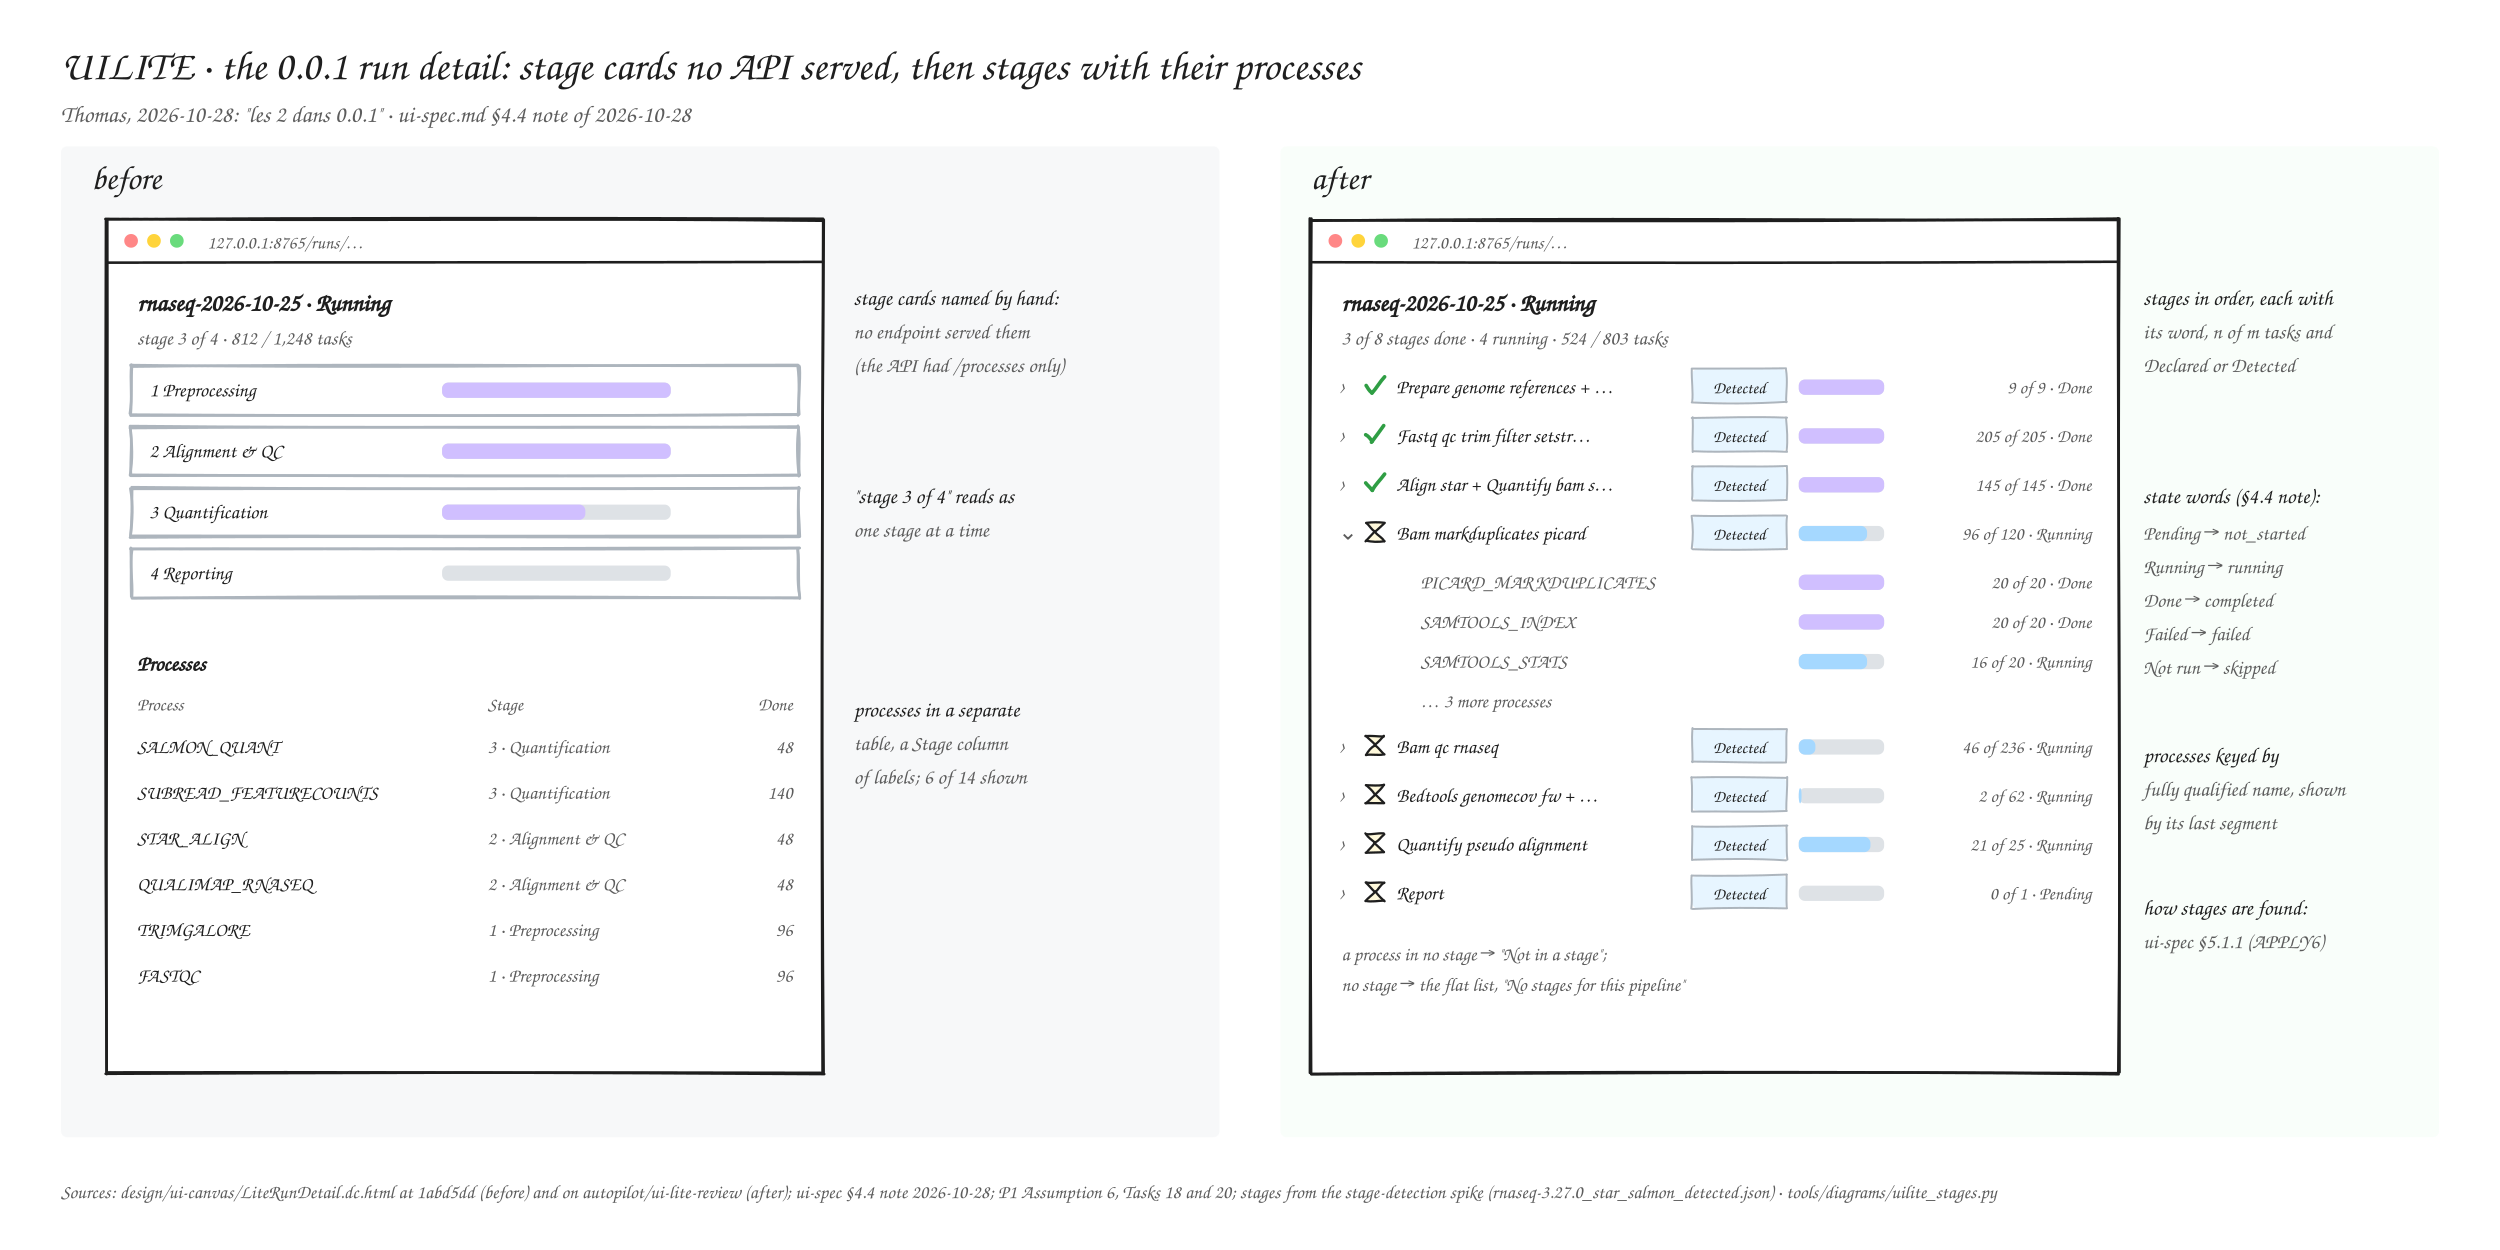
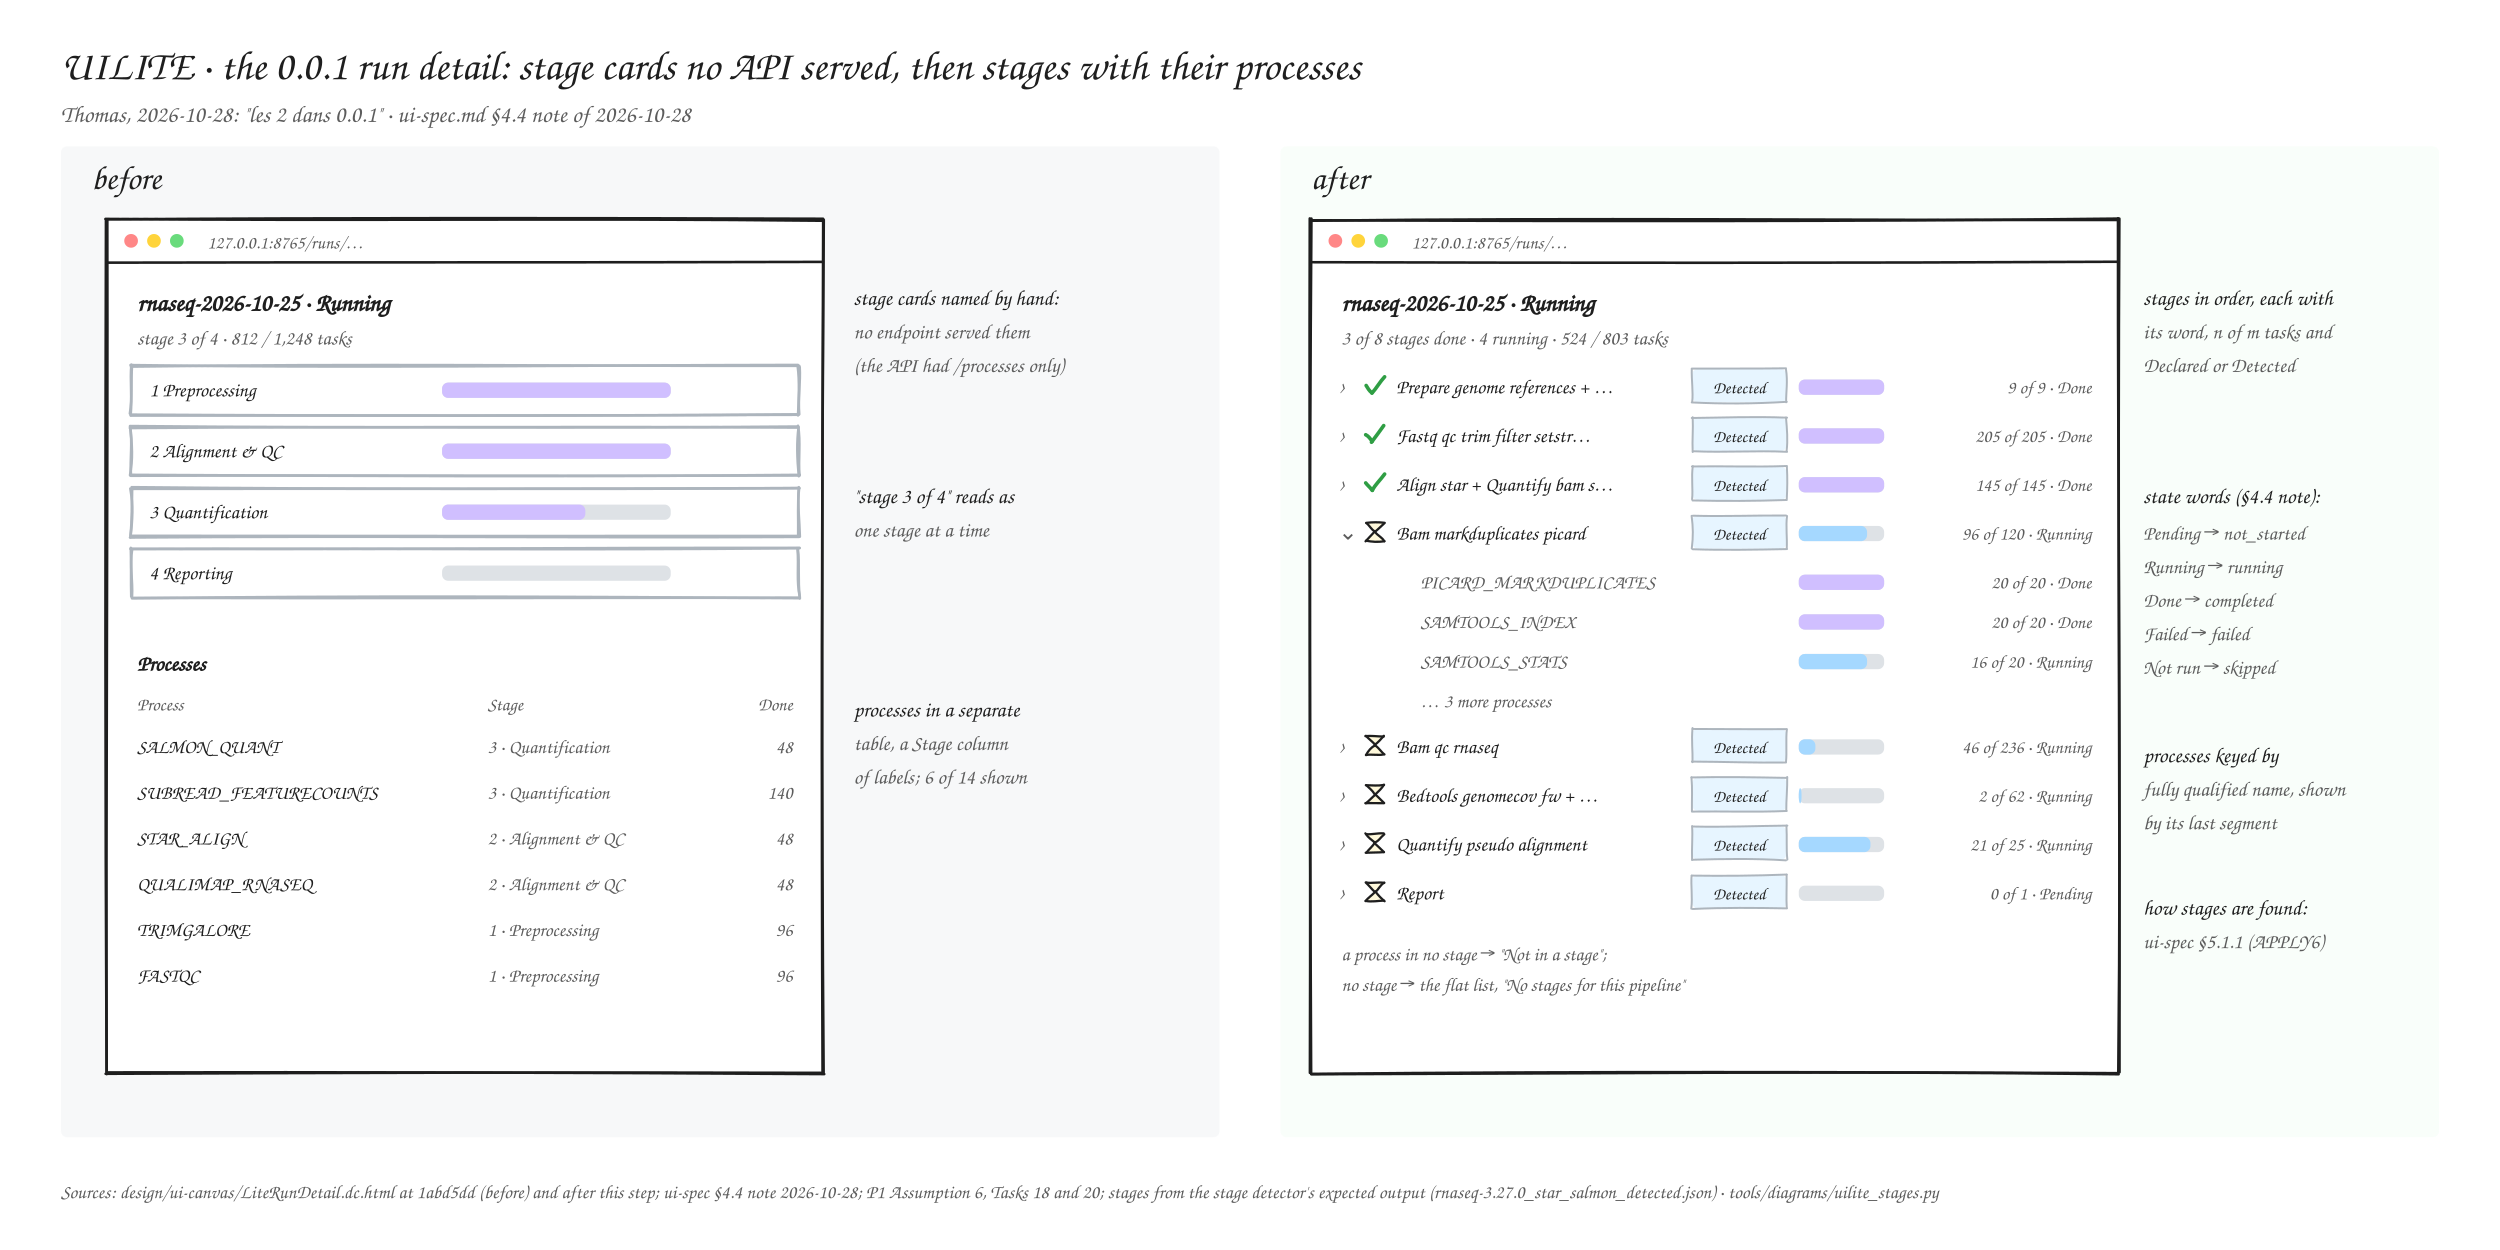
<svg xmlns="http://www.w3.org/2000/svg" width="1640" height="820" viewBox="0 0 1640 820">
  <rect width="1640" height="820" fill="#ffffff" />
  <text x="40.0" y="52.0" font-family="Virgil, Virgil GS, Excalifont, Comic Sans MS, Bradley Hand, cursive" font-size="27" fill="#1e1e1e" text-anchor="start" font-weight="normal">UILITE · the 0.0.1 run detail: stage cards no API served, then stages with their processes</text>
  <text x="40.0" y="80.0" font-family="Virgil, Virgil GS, Excalifont, Comic Sans MS, Bradley Hand, cursive" font-size="15.5" fill="#5c5c5c" text-anchor="start" font-weight="normal">Thomas, 2026-10-28: "les 2 dans 0.0.1" · ui-spec.md §4.4 note of 2026-10-28</text>
  <rect x="40.0" y="96.0" width="760.0" height="650.0" rx="4" fill="#f1f3f5" fill-opacity="0.5" />
  <text x="60.0" y="124.0" font-family="Virgil, Virgil GS, Excalifont, Comic Sans MS, Bradley Hand, cursive" font-size="22" fill="#1e1e1e" text-anchor="start" font-weight="normal">before</text>
  <rect x="840.0" y="96.0" width="760.0" height="650.0" rx="4" fill="#ebfbee" fill-opacity="0.3" />
  <text x="860.0" y="124.0" font-family="Virgil, Virgil GS, Excalifont, Comic Sans MS, Bradley Hand, cursive" font-size="22" fill="#1e1e1e" text-anchor="start" font-weight="normal">after</text>
  <rect x="70.0" y="144.0" width="470.0" height="560.0" rx="6" fill="#ffffff" />
  <path d="M69.4,143.9 C225.4,142.8 383.6,143.0 539.9,143.5" fill="none" stroke="#1e1e1e" stroke-width="1.7" stroke-linecap="round" />
  <path d="M69.2,143.6 C226.3,145.1 382.2,143.0 539.4,144.8" fill="none" stroke="#1e1e1e" stroke-width="1.7" stroke-linecap="round" />
  <path d="M540.0,144.3 C539.4,332.2 538.8,518.6 540.3,703.6" fill="none" stroke="#1e1e1e" stroke-width="1.7" stroke-linecap="round" />
  <path d="M540.4,144.2 C539.1,331.2 538.8,515.8 539.6,704.0" fill="none" stroke="#1e1e1e" stroke-width="1.7" stroke-linecap="round" />
  <path d="M539.5,703.8 C384.6,703.3 225.5,703.7 69.3,704.4" fill="none" stroke="#1e1e1e" stroke-width="1.7" stroke-linecap="round" />
  <path d="M540.7,704.6 C384.3,703.6 226.3,703.2 70.3,703.5" fill="none" stroke="#1e1e1e" stroke-width="1.7" stroke-linecap="round" />
  <path d="M69.9,703.2 C69.0,518.2 69.0,331.3 69.5,144.7" fill="none" stroke="#1e1e1e" stroke-width="1.7" stroke-linecap="round" />
  <path d="M70.0,704.6 C69.4,517.9 70.8,330.3 70.4,144.0" fill="none" stroke="#1e1e1e" stroke-width="1.7" stroke-linecap="round" />
  <path d="M69.8,172.3 C226.7,171.9 383.2,172.3 539.8,171.8" fill="none" stroke="#1e1e1e" stroke-width="1.7" stroke-linecap="round" />
  <circle cx="86.0" cy="158.0" r="4.5" fill="#ff8787" />
  <circle cx="101.0" cy="158.0" r="4.5" fill="#ffd43b" />
  <circle cx="116.0" cy="158.0" r="4.5" fill="#69db7c" />
  <text x="136.0" y="163.0" font-family="Virgil, Virgil GS, Excalifont, Comic Sans MS, Bradley Hand, cursive" font-size="12" fill="#5c5c5c" text-anchor="start" font-weight="normal">127.0.0.1:8765/runs/…</text>
  <text x="90.0" y="204.0" font-family="Virgil, Virgil GS, Excalifont, Comic Sans MS, Bradley Hand, cursive" font-size="16" fill="#1e1e1e" text-anchor="start" font-weight="bold">rnaseq-2026-10-25 · Running</text>
  <text x="90.0" y="226.0" font-family="Virgil, Virgil GS, Excalifont, Comic Sans MS, Bradley Hand, cursive" font-size="13" fill="#5c5c5c" text-anchor="start" font-weight="normal">stage 3 of 4 · 812 / 1,248 tasks</text>
  <rect x="86.0" y="240.0" width="438.0" height="32.0" rx="6" fill="#ffffff" />
  <path d="M85.9,240.5 C233.5,238.4 377.7,240.2 524.3,240.0" fill="none" stroke="#adb5bd" stroke-width="1.7" stroke-linecap="round" />
  <path d="M85.6,239.5 C230.4,241.6 377.6,239.6 523.4,239.4" fill="none" stroke="#adb5bd" stroke-width="1.7" stroke-linecap="round" />
  <path d="M523.3,240.4 C524.6,250.0 524.0,261.8 523.5,272.5" fill="none" stroke="#adb5bd" stroke-width="1.7" stroke-linecap="round" />
  <path d="M524.6,240.8 C525.2,250.5 523.4,261.4 524.3,271.8" fill="none" stroke="#adb5bd" stroke-width="1.7" stroke-linecap="round" />
  <path d="M523.7,272.1 C377.7,272.6 231.5,272.9 86.0,272.0" fill="none" stroke="#adb5bd" stroke-width="1.7" stroke-linecap="round" />
  <path d="M523.8,271.8 C379.1,273.2 232.9,272.5 85.9,272.6" fill="none" stroke="#adb5bd" stroke-width="1.7" stroke-linecap="round" />
  <path d="M85.7,272.5 C86.8,260.0 85.2,249.3 86.2,239.2" fill="none" stroke="#adb5bd" stroke-width="1.7" stroke-linecap="round" />
  <path d="M85.2,271.3 C86.8,261.7 85.9,249.2 86.6,239.9" fill="none" stroke="#adb5bd" stroke-width="1.7" stroke-linecap="round" />
  <text x="98.0" y="260.0" font-family="Virgil, Virgil GS, Excalifont, Comic Sans MS, Bradley Hand, cursive" font-size="13" fill="#1e1e1e" text-anchor="start" font-weight="normal">1 Preprocessing</text>
  <rect x="290.0" y="251.0" width="150.0" height="10.0" rx="4" fill="#dee2e6" fill-opacity="1" />
  <rect x="290.0" y="251.0" width="150.0" height="10.0" rx="4" fill="#d0bfff" fill-opacity="1" />
  <rect x="86.0" y="280.0" width="438.0" height="32.0" rx="6" fill="#ffffff" />
  <path d="M85.8,279.5 C230.6,281.0 377.9,279.5 523.3,280.5" fill="none" stroke="#adb5bd" stroke-width="1.7" stroke-linecap="round" />
  <path d="M85.2,280.8 C233.2,279.5 378.2,281.2 523.4,279.8" fill="none" stroke="#adb5bd" stroke-width="1.7" stroke-linecap="round" />
  <path d="M523.9,280.2 C522.6,289.7 522.9,300.6 524.0,312.4" fill="none" stroke="#adb5bd" stroke-width="1.7" stroke-linecap="round" />
  <path d="M523.5,279.3 C525.4,289.8 523.5,301.6 524.5,312.0" fill="none" stroke="#adb5bd" stroke-width="1.7" stroke-linecap="round" />
  <path d="M523.4,311.9 C377.6,312.5 231.3,311.6 85.7,312.1" fill="none" stroke="#adb5bd" stroke-width="1.7" stroke-linecap="round" />
  <path d="M524.6,311.5 C379.2,312.9 232.5,312.3 86.7,311.5" fill="none" stroke="#adb5bd" stroke-width="1.7" stroke-linecap="round" />
  <path d="M85.3,311.7 C87.2,301.3 86.7,292.2 85.4,279.7" fill="none" stroke="#adb5bd" stroke-width="1.7" stroke-linecap="round" />
  <path d="M85.9,311.4 C85.2,301.8 87.1,289.9 85.3,279.5" fill="none" stroke="#adb5bd" stroke-width="1.7" stroke-linecap="round" />
  <text x="98.0" y="300.0" font-family="Virgil, Virgil GS, Excalifont, Comic Sans MS, Bradley Hand, cursive" font-size="13" fill="#1e1e1e" text-anchor="start" font-weight="normal">2 Alignment &amp; QC</text>
  <rect x="290.0" y="291.0" width="150.0" height="10.0" rx="4" fill="#dee2e6" fill-opacity="1" />
  <rect x="290.0" y="291.0" width="150.0" height="10.0" rx="4" fill="#d0bfff" fill-opacity="1" />
  <rect x="86.0" y="320.0" width="438.0" height="32.0" rx="6" fill="#ffffff" />
  <path d="M86.4,319.6 C230.6,321.1 377.3,320.6 523.9,320.2" fill="none" stroke="#adb5bd" stroke-width="1.7" stroke-linecap="round" />
  <path d="M86.8,320.7 C231.9,320.4 376.6,321.2 524.5,320.2" fill="none" stroke="#adb5bd" stroke-width="1.7" stroke-linecap="round" />
  <path d="M524.2,320.7 C523.1,329.4 523.8,340.4 523.6,352.1" fill="none" stroke="#adb5bd" stroke-width="1.7" stroke-linecap="round" />
  <path d="M524.0,319.6 C523.1,332.2 524.5,341.6 524.7,352.0" fill="none" stroke="#adb5bd" stroke-width="1.7" stroke-linecap="round" />
  <path d="M524.2,352.2 C379.5,352.9 233.3,351.4 85.3,352.6" fill="none" stroke="#adb5bd" stroke-width="1.7" stroke-linecap="round" />
  <path d="M523.4,351.6 C377.3,351.7 230.4,351.6 86.5,351.5" fill="none" stroke="#adb5bd" stroke-width="1.7" stroke-linecap="round" />
  <path d="M85.6,351.4 C86.7,340.7 86.4,331.7 86.7,319.7" fill="none" stroke="#adb5bd" stroke-width="1.7" stroke-linecap="round" />
  <path d="M85.6,352.5 C86.9,340.5 87.5,332.0 85.5,320.5" fill="none" stroke="#adb5bd" stroke-width="1.7" stroke-linecap="round" />
  <text x="98.0" y="340.0" font-family="Virgil, Virgil GS, Excalifont, Comic Sans MS, Bradley Hand, cursive" font-size="13" fill="#1e1e1e" text-anchor="start" font-weight="normal">3 Quantification</text>
  <rect x="290.0" y="331.0" width="150.0" height="10.0" rx="4" fill="#dee2e6" fill-opacity="1" />
  <rect x="290.0" y="331.0" width="94.0" height="10.0" rx="4" fill="#d0bfff" fill-opacity="1" />
  <rect x="86.0" y="360.0" width="438.0" height="32.0" rx="6" fill="#ffffff" />
  <path d="M85.7,360.1 C230.5,359.5 376.4,361.1 524.5,359.6" fill="none" stroke="#adb5bd" stroke-width="1.7" stroke-linecap="round" />
  <path d="M85.8,360.1 C232.6,360.5 378.3,359.3 524.5,359.4" fill="none" stroke="#adb5bd" stroke-width="1.7" stroke-linecap="round" />
  <path d="M523.4,360.2 C524.6,369.3 523.2,379.9 524.7,392.6" fill="none" stroke="#adb5bd" stroke-width="1.7" stroke-linecap="round" />
  <path d="M523.2,360.1 C524.1,372.2 522.4,380.7 524.7,391.7" fill="none" stroke="#adb5bd" stroke-width="1.7" stroke-linecap="round" />
  <path d="M524.2,392.4 C378.1,391.4 231.5,390.7 86.6,392.5" fill="none" stroke="#adb5bd" stroke-width="1.7" stroke-linecap="round" />
  <path d="M524.3,392.1 C378.6,392.1 233.1,392.6 86.7,392.2" fill="none" stroke="#adb5bd" stroke-width="1.7" stroke-linecap="round" />
  <path d="M86.6,391.3 C87.2,381.5 85.0,370.8 86.7,360.2" fill="none" stroke="#adb5bd" stroke-width="1.7" stroke-linecap="round" />
  <path d="M86.1,391.4 C85.8,380.9 86.2,371.8 85.8,359.4" fill="none" stroke="#adb5bd" stroke-width="1.7" stroke-linecap="round" />
  <text x="98.0" y="380.0" font-family="Virgil, Virgil GS, Excalifont, Comic Sans MS, Bradley Hand, cursive" font-size="13" fill="#1e1e1e" text-anchor="start" font-weight="normal">4 Reporting</text>
  <rect x="290.0" y="371.0" width="150.0" height="10.0" rx="4" fill="#dee2e6" fill-opacity="1" />
  <text x="90.0" y="440.0" font-family="Virgil, Virgil GS, Excalifont, Comic Sans MS, Bradley Hand, cursive" font-size="14" fill="#1e1e1e" text-anchor="start" font-weight="bold">Processes</text>
  <text x="90.0" y="466.0" font-family="Virgil, Virgil GS, Excalifont, Comic Sans MS, Bradley Hand, cursive" font-size="12" fill="#5c5c5c" text-anchor="start" font-weight="normal">Process</text>
  <text x="320.0" y="466.0" font-family="Virgil, Virgil GS, Excalifont, Comic Sans MS, Bradley Hand, cursive" font-size="12" fill="#5c5c5c" text-anchor="start" font-weight="normal">Stage</text>
  <text x="520.0" y="466.0" font-family="Virgil, Virgil GS, Excalifont, Comic Sans MS, Bradley Hand, cursive" font-size="12" fill="#5c5c5c" text-anchor="end" font-weight="normal">Done</text>
  <text x="90.0" y="494.0" font-family="Virgil, Virgil GS, Excalifont, Comic Sans MS, Bradley Hand, cursive" font-size="12.5" fill="#1e1e1e" text-anchor="start" font-weight="normal">SALMON_QUANT</text>
  <text x="320.0" y="494.0" font-family="Virgil, Virgil GS, Excalifont, Comic Sans MS, Bradley Hand, cursive" font-size="12.5" fill="#5c5c5c" text-anchor="start" font-weight="normal">3 · Quantification</text>
  <text x="520.0" y="494.0" font-family="Virgil, Virgil GS, Excalifont, Comic Sans MS, Bradley Hand, cursive" font-size="12.5" fill="#5c5c5c" text-anchor="end" font-weight="normal">48</text>
  <text x="90.0" y="524.0" font-family="Virgil, Virgil GS, Excalifont, Comic Sans MS, Bradley Hand, cursive" font-size="12.5" fill="#1e1e1e" text-anchor="start" font-weight="normal">SUBREAD_FEATURECOUNTS</text>
  <text x="320.0" y="524.0" font-family="Virgil, Virgil GS, Excalifont, Comic Sans MS, Bradley Hand, cursive" font-size="12.5" fill="#5c5c5c" text-anchor="start" font-weight="normal">3 · Quantification</text>
  <text x="520.0" y="524.0" font-family="Virgil, Virgil GS, Excalifont, Comic Sans MS, Bradley Hand, cursive" font-size="12.5" fill="#5c5c5c" text-anchor="end" font-weight="normal">140</text>
  <text x="90.0" y="554.0" font-family="Virgil, Virgil GS, Excalifont, Comic Sans MS, Bradley Hand, cursive" font-size="12.5" fill="#1e1e1e" text-anchor="start" font-weight="normal">STAR_ALIGN</text>
  <text x="320.0" y="554.0" font-family="Virgil, Virgil GS, Excalifont, Comic Sans MS, Bradley Hand, cursive" font-size="12.5" fill="#5c5c5c" text-anchor="start" font-weight="normal">2 · Alignment &amp; QC</text>
  <text x="520.0" y="554.0" font-family="Virgil, Virgil GS, Excalifont, Comic Sans MS, Bradley Hand, cursive" font-size="12.5" fill="#5c5c5c" text-anchor="end" font-weight="normal">48</text>
  <text x="90.0" y="584.0" font-family="Virgil, Virgil GS, Excalifont, Comic Sans MS, Bradley Hand, cursive" font-size="12.5" fill="#1e1e1e" text-anchor="start" font-weight="normal">QUALIMAP_RNASEQ</text>
  <text x="320.0" y="584.0" font-family="Virgil, Virgil GS, Excalifont, Comic Sans MS, Bradley Hand, cursive" font-size="12.5" fill="#5c5c5c" text-anchor="start" font-weight="normal">2 · Alignment &amp; QC</text>
  <text x="520.0" y="584.0" font-family="Virgil, Virgil GS, Excalifont, Comic Sans MS, Bradley Hand, cursive" font-size="12.5" fill="#5c5c5c" text-anchor="end" font-weight="normal">48</text>
  <text x="90.0" y="614.0" font-family="Virgil, Virgil GS, Excalifont, Comic Sans MS, Bradley Hand, cursive" font-size="12.5" fill="#1e1e1e" text-anchor="start" font-weight="normal">TRIMGALORE</text>
  <text x="320.0" y="614.0" font-family="Virgil, Virgil GS, Excalifont, Comic Sans MS, Bradley Hand, cursive" font-size="12.5" fill="#5c5c5c" text-anchor="start" font-weight="normal">1 · Preprocessing</text>
  <text x="520.0" y="614.0" font-family="Virgil, Virgil GS, Excalifont, Comic Sans MS, Bradley Hand, cursive" font-size="12.5" fill="#5c5c5c" text-anchor="end" font-weight="normal">96</text>
  <text x="90.0" y="644.0" font-family="Virgil, Virgil GS, Excalifont, Comic Sans MS, Bradley Hand, cursive" font-size="12.5" fill="#1e1e1e" text-anchor="start" font-weight="normal">FASTQC</text>
  <text x="320.0" y="644.0" font-family="Virgil, Virgil GS, Excalifont, Comic Sans MS, Bradley Hand, cursive" font-size="12.5" fill="#5c5c5c" text-anchor="start" font-weight="normal">1 · Preprocessing</text>
  <text x="520.0" y="644.0" font-family="Virgil, Virgil GS, Excalifont, Comic Sans MS, Bradley Hand, cursive" font-size="12.5" fill="#5c5c5c" text-anchor="end" font-weight="normal">96</text>
  <text x="560.0" y="200.0" font-family="Virgil, Virgil GS, Excalifont, Comic Sans MS, Bradley Hand, cursive" font-size="14" fill="#1e1e1e" text-anchor="start" font-weight="normal">stage cards named by hand:</text>
  <text x="560.0" y="222.0" font-family="Virgil, Virgil GS, Excalifont, Comic Sans MS, Bradley Hand, cursive" font-size="13.5" fill="#5c5c5c" text-anchor="start" font-weight="normal">no endpoint served them</text>
  <text x="560.0" y="244.0" font-family="Virgil, Virgil GS, Excalifont, Comic Sans MS, Bradley Hand, cursive" font-size="13.5" fill="#5c5c5c" text-anchor="start" font-weight="normal">(the API had /processes only)</text>
  <text x="560.0" y="330.0" font-family="Virgil, Virgil GS, Excalifont, Comic Sans MS, Bradley Hand, cursive" font-size="14" fill="#1e1e1e" text-anchor="start" font-weight="normal">"stage 3 of 4" reads as</text>
  <text x="560.0" y="352.0" font-family="Virgil, Virgil GS, Excalifont, Comic Sans MS, Bradley Hand, cursive" font-size="13.5" fill="#5c5c5c" text-anchor="start" font-weight="normal">one stage at a time</text>
  <text x="560.0" y="470.0" font-family="Virgil, Virgil GS, Excalifont, Comic Sans MS, Bradley Hand, cursive" font-size="14" fill="#1e1e1e" text-anchor="start" font-weight="normal">processes in a separate</text>
  <text x="560.0" y="492.0" font-family="Virgil, Virgil GS, Excalifont, Comic Sans MS, Bradley Hand, cursive" font-size="13.5" fill="#5c5c5c" text-anchor="start" font-weight="normal">table, a Stage column</text>
  <text x="560.0" y="514.0" font-family="Virgil, Virgil GS, Excalifont, Comic Sans MS, Bradley Hand, cursive" font-size="13.5" fill="#5c5c5c" text-anchor="start" font-weight="normal">of labels; 6 of 14 shown</text>
  <rect x="860.0" y="144.0" width="530.0" height="560.0" rx="6" fill="#ffffff" />
  <path d="M860.6,144.5 C1037.3,145.1 1212.9,145.5 1390.3,143.4" fill="none" stroke="#1e1e1e" stroke-width="1.7" stroke-linecap="round" />
  <path d="M860.6,144.8 C1035.3,142.7 1212.2,144.6 1390.0,144.3" fill="none" stroke="#1e1e1e" stroke-width="1.7" stroke-linecap="round" />
  <path d="M1390.3,144.3 C1389.2,330.3 1390.6,518.8 1390.4,703.4" fill="none" stroke="#1e1e1e" stroke-width="1.7" stroke-linecap="round" />
  <path d="M1389.4,143.2 C1389.2,329.5 1391.6,516.6 1389.6,703.7" fill="none" stroke="#1e1e1e" stroke-width="1.7" stroke-linecap="round" />
  <path d="M1389.4,704.0 C1212.6,703.3 1035.4,702.7 860.3,704.5" fill="none" stroke="#1e1e1e" stroke-width="1.7" stroke-linecap="round" />
  <path d="M1389.8,704.7 C1213.6,702.4 1035.1,704.3 860.2,704.7" fill="none" stroke="#1e1e1e" stroke-width="1.7" stroke-linecap="round" />
  <path d="M860.1,704.1 C859.1,516.1 858.9,332.2 860.3,143.4" fill="none" stroke="#1e1e1e" stroke-width="1.7" stroke-linecap="round" />
  <path d="M859.3,703.8 C859.9,517.5 858.7,329.6 859.2,143.3" fill="none" stroke="#1e1e1e" stroke-width="1.7" stroke-linecap="round" />
  <path d="M859.7,172.0 C1037.2,172.5 1212.7,172.6 1389.9,171.7" fill="none" stroke="#1e1e1e" stroke-width="1.7" stroke-linecap="round" />
  <circle cx="876.0" cy="158.0" r="4.5" fill="#ff8787" />
  <circle cx="891.0" cy="158.0" r="4.5" fill="#ffd43b" />
  <circle cx="906.0" cy="158.0" r="4.5" fill="#69db7c" />
  <text x="926.0" y="163.0" font-family="Virgil, Virgil GS, Excalifont, Comic Sans MS, Bradley Hand, cursive" font-size="12" fill="#5c5c5c" text-anchor="start" font-weight="normal">127.0.0.1:8765/runs/…</text>
  <text x="880.0" y="204.0" font-family="Virgil, Virgil GS, Excalifont, Comic Sans MS, Bradley Hand, cursive" font-size="16" fill="#1e1e1e" text-anchor="start" font-weight="bold">rnaseq-2026-10-25 · Running</text>
  <text x="880.0" y="226.0" font-family="Virgil, Virgil GS, Excalifont, Comic Sans MS, Bradley Hand, cursive" font-size="13" fill="#5c5c5c" text-anchor="start" font-weight="normal">3 of 8 stages done · 4 running · 524 / 803 tasks</text>
  <text x="878.0" y="258.0" font-family="Virgil, Virgil GS, Excalifont, Comic Sans MS, Bradley Hand, cursive" font-size="15" fill="#5c5c5c" text-anchor="start" font-weight="normal">›</text>
  <path d="M896.2,252.9 C897.2,254.4 898.2,256.6 900.0,257.6" fill="none" stroke="#2f9e44" stroke-width="2.4" stroke-linecap="round" />
  <path d="M900.0,257.9 C903.0,254.6 905.2,250.5 908.3,247.2" fill="none" stroke="#2f9e44" stroke-width="2.4" stroke-linecap="round" />
  <text x="916.0" y="258.0" font-family="Virgil, Virgil GS, Excalifont, Comic Sans MS, Bradley Hand, cursive" font-size="13" fill="#1e1e1e" text-anchor="start" font-weight="normal">Prepare genome references + …</text>
  <rect x="1110.0" y="242.0" width="62.0" height="22.0" rx="4" fill="#e7f5ff" fill-opacity="1" />
  <path d="M1109.8,241.8 C1131.6,241.7 1152.0,241.9 1171.6,241.6" fill="none" stroke="#adb5bd" stroke-width="1.3" stroke-linecap="round" />
  <path d="M1171.6,242.3 C1172.9,250.2 1171.6,257.3 1171.7,263.9" fill="none" stroke="#adb5bd" stroke-width="1.3" stroke-linecap="round" />
  <path d="M1172.1,263.6 C1150.6,264.9 1130.1,265.0 1109.8,264.0" fill="none" stroke="#adb5bd" stroke-width="1.3" stroke-linecap="round" />
  <path d="M1110.1,263.5 C1110.8,257.6 1109.6,249.2 1109.8,242.1" fill="none" stroke="#adb5bd" stroke-width="1.3" stroke-linecap="round" />
  <text x="1141.0" y="258.0" font-family="Virgil, Virgil GS, Excalifont, Comic Sans MS, Bradley Hand, cursive" font-size="11" fill="#1e1e1e" text-anchor="middle" font-weight="normal">Detected</text>
  <rect x="1180.0" y="249.0" width="56.0" height="10.0" rx="4" fill="#dee2e6" fill-opacity="1" />
  <rect x="1180.0" y="249.0" width="56.0" height="10.0" rx="4" fill="#d0bfff" fill-opacity="1" />
  <text x="1372.0" y="258.0" font-family="Virgil, Virgil GS, Excalifont, Comic Sans MS, Bradley Hand, cursive" font-size="12" fill="#5c5c5c" text-anchor="end" font-weight="normal">9 of 9 · Done</text>
  <text x="878.0" y="290.0" font-family="Virgil, Virgil GS, Excalifont, Comic Sans MS, Bradley Hand, cursive" font-size="15" fill="#5c5c5c" text-anchor="start" font-weight="normal">›</text>
  <path d="M895.9,285.2 C897.8,286.1 898.8,287.8 900.2,289.5" fill="none" stroke="#2f9e44" stroke-width="2.4" stroke-linecap="round" />
  <path d="M899.7,290.1 C902.7,286.2 904.8,283.2 907.7,279.2" fill="none" stroke="#2f9e44" stroke-width="2.4" stroke-linecap="round" />
  <text x="916.0" y="290.0" font-family="Virgil, Virgil GS, Excalifont, Comic Sans MS, Bradley Hand, cursive" font-size="13" fill="#1e1e1e" text-anchor="start" font-weight="normal">Fastq qc trim filter setstr…</text>
  <rect x="1110.0" y="274.0" width="62.0" height="22.0" rx="4" fill="#e7f5ff" fill-opacity="1" />
  <path d="M1109.8,274.2 C1130.0,274.0 1150.7,273.1 1172.3,274.0" fill="none" stroke="#adb5bd" stroke-width="1.3" stroke-linecap="round" />
  <path d="M1171.6,273.9 C1172.3,281.5 1172.9,288.9 1172.0,295.9" fill="none" stroke="#adb5bd" stroke-width="1.3" stroke-linecap="round" />
  <path d="M1172.3,296.4 C1152.1,295.4 1131.4,297.0 1110.5,296.0" fill="none" stroke="#adb5bd" stroke-width="1.3" stroke-linecap="round" />
  <path d="M1110.4,296.5 C1110.0,288.5 1110.8,282.0 1110.4,273.7" fill="none" stroke="#adb5bd" stroke-width="1.3" stroke-linecap="round" />
  <text x="1141.0" y="290.0" font-family="Virgil, Virgil GS, Excalifont, Comic Sans MS, Bradley Hand, cursive" font-size="11" fill="#1e1e1e" text-anchor="middle" font-weight="normal">Detected</text>
  <rect x="1180.0" y="281.0" width="56.0" height="10.0" rx="4" fill="#dee2e6" fill-opacity="1" />
  <rect x="1180.0" y="281.0" width="56.0" height="10.0" rx="4" fill="#d0bfff" fill-opacity="1" />
  <text x="1372.0" y="290.0" font-family="Virgil, Virgil GS, Excalifont, Comic Sans MS, Bradley Hand, cursive" font-size="12" fill="#5c5c5c" text-anchor="end" font-weight="normal">205 of 205 · Done</text>
  <text x="878.0" y="322.0" font-family="Virgil, Virgil GS, Excalifont, Comic Sans MS, Bradley Hand, cursive" font-size="15" fill="#5c5c5c" text-anchor="start" font-weight="normal">›</text>
  <path d="M895.9,316.8 C896.9,318.2 898.9,319.8 900.2,321.7" fill="none" stroke="#2f9e44" stroke-width="2.4" stroke-linecap="round" />
  <path d="M900.3,321.6 C902.1,317.9 905.6,314.8 908.3,311.0" fill="none" stroke="#2f9e44" stroke-width="2.4" stroke-linecap="round" />
  <text x="916.0" y="322.0" font-family="Virgil, Virgil GS, Excalifont, Comic Sans MS, Bradley Hand, cursive" font-size="13" fill="#1e1e1e" text-anchor="start" font-weight="normal">Align star + Quantify bam s…</text>
  <rect x="1110.0" y="306.0" width="62.0" height="22.0" rx="4" fill="#e7f5ff" fill-opacity="1" />
  <path d="M1109.9,306.0 C1129.9,305.6 1150.9,306.5 1172.2,305.7" fill="none" stroke="#adb5bd" stroke-width="1.3" stroke-linecap="round" />
  <path d="M1172.2,306.3 C1172.6,313.7 1172.5,319.9 1172.1,328.0" fill="none" stroke="#adb5bd" stroke-width="1.3" stroke-linecap="round" />
  <path d="M1171.7,328.0 C1150.8,328.7 1131.5,328.8 1110.3,328.3" fill="none" stroke="#adb5bd" stroke-width="1.3" stroke-linecap="round" />
  <path d="M1110.0,327.5 C1110.7,321.6 1109.4,312.4 1110.5,305.8" fill="none" stroke="#adb5bd" stroke-width="1.3" stroke-linecap="round" />
  <text x="1141.0" y="322.0" font-family="Virgil, Virgil GS, Excalifont, Comic Sans MS, Bradley Hand, cursive" font-size="11" fill="#1e1e1e" text-anchor="middle" font-weight="normal">Detected</text>
  <rect x="1180.0" y="313.0" width="56.0" height="10.0" rx="4" fill="#dee2e6" fill-opacity="1" />
  <rect x="1180.0" y="313.0" width="56.0" height="10.0" rx="4" fill="#d0bfff" fill-opacity="1" />
  <text x="1372.0" y="322.0" font-family="Virgil, Virgil GS, Excalifont, Comic Sans MS, Bradley Hand, cursive" font-size="12" fill="#5c5c5c" text-anchor="end" font-weight="normal">145 of 145 · Done</text>
  <text x="878.0" y="354.0" font-family="Virgil, Virgil GS, Excalifont, Comic Sans MS, Bradley Hand, cursive" font-size="15" fill="#5c5c5c" text-anchor="start" font-weight="normal">⌄</text>
  <path d="M896.0,343.0 L908.0,343.0 L902.0,349.0 Z" fill="#fff9db" stroke="none" />
  <path d="M896.2,343.0 C900.4,342.5 904.4,342.5 907.8,342.9" fill="none" stroke="#1e1e1e" stroke-width="1.5" stroke-linecap="round" />
  <path d="M908.4,343.0 C906.4,344.8 904.0,347.3 901.7,349.1" fill="none" stroke="#1e1e1e" stroke-width="1.5" stroke-linecap="round" />
  <path d="M902.0,348.7 C899.5,347.4 898.6,344.9 896.4,343.2" fill="none" stroke="#1e1e1e" stroke-width="1.5" stroke-linecap="round" />
  <path d="M902.0,349.0 L908.0,355.0 L896.0,355.0 Z" fill="#fff9db" stroke="none" />
  <path d="M902.1,349.0 C903.7,351.4 906.7,352.4 908.1,355.1" fill="none" stroke="#1e1e1e" stroke-width="1.5" stroke-linecap="round" />
  <path d="M908.2,355.0 C903.9,355.8 899.7,355.4 896.2,354.7" fill="none" stroke="#1e1e1e" stroke-width="1.5" stroke-linecap="round" />
  <path d="M895.8,355.1 C897.4,353.4 899.2,351.5 901.7,348.8" fill="none" stroke="#1e1e1e" stroke-width="1.5" stroke-linecap="round" />
  <text x="916.0" y="354.0" font-family="Virgil, Virgil GS, Excalifont, Comic Sans MS, Bradley Hand, cursive" font-size="13" fill="#1e1e1e" text-anchor="start" font-weight="normal">Bam markduplicates picard</text>
  <rect x="1110.0" y="338.0" width="62.0" height="22.0" rx="4" fill="#e7f5ff" fill-opacity="1" />
  <path d="M1110.5,338.3 C1131.4,338.9 1151.3,338.0 1171.7,338.2" fill="none" stroke="#adb5bd" stroke-width="1.3" stroke-linecap="round" />
  <path d="M1172.3,338.5 C1171.4,345.3 1172.5,352.5 1172.1,360.0" fill="none" stroke="#adb5bd" stroke-width="1.3" stroke-linecap="round" />
  <path d="M1172.2,360.2 C1151.6,360.6 1129.9,361.0 1110.4,360.3" fill="none" stroke="#adb5bd" stroke-width="1.3" stroke-linecap="round" />
  <path d="M1109.8,359.8 C1110.8,351.7 1110.7,346.3 1109.7,338.4" fill="none" stroke="#adb5bd" stroke-width="1.3" stroke-linecap="round" />
  <text x="1141.0" y="354.0" font-family="Virgil, Virgil GS, Excalifont, Comic Sans MS, Bradley Hand, cursive" font-size="11" fill="#1e1e1e" text-anchor="middle" font-weight="normal">Detected</text>
  <rect x="1180.0" y="345.0" width="56.0" height="10.0" rx="4" fill="#dee2e6" fill-opacity="1" />
  <rect x="1180.0" y="345.0" width="44.8" height="10.0" rx="4" fill="#a5d8ff" fill-opacity="1" />
  <text x="1372.0" y="354.0" font-family="Virgil, Virgil GS, Excalifont, Comic Sans MS, Bradley Hand, cursive" font-size="12" fill="#5c5c5c" text-anchor="end" font-weight="normal">96 of 120 · Running</text>
  <text x="932.0" y="386.0" font-family="Virgil, Virgil GS, Excalifont, Comic Sans MS, Bradley Hand, cursive" font-size="12.5" fill="#5c5c5c" text-anchor="start" font-weight="normal">PICARD_MARKDUPLICATES</text>
  <rect x="1180.0" y="377.0" width="56.0" height="10.0" rx="4" fill="#dee2e6" fill-opacity="1" />
  <rect x="1180.0" y="377.0" width="56.0" height="10.0" rx="4" fill="#d0bfff" fill-opacity="1" />
  <text x="1372.0" y="386.0" font-family="Virgil, Virgil GS, Excalifont, Comic Sans MS, Bradley Hand, cursive" font-size="12" fill="#5c5c5c" text-anchor="end" font-weight="normal">20 of 20 · Done</text>
  <text x="932.0" y="412.0" font-family="Virgil, Virgil GS, Excalifont, Comic Sans MS, Bradley Hand, cursive" font-size="12.5" fill="#5c5c5c" text-anchor="start" font-weight="normal">SAMTOOLS_INDEX</text>
  <rect x="1180.0" y="403.0" width="56.0" height="10.0" rx="4" fill="#dee2e6" fill-opacity="1" />
  <rect x="1180.0" y="403.0" width="56.0" height="10.0" rx="4" fill="#d0bfff" fill-opacity="1" />
  <text x="1372.0" y="412.0" font-family="Virgil, Virgil GS, Excalifont, Comic Sans MS, Bradley Hand, cursive" font-size="12" fill="#5c5c5c" text-anchor="end" font-weight="normal">20 of 20 · Done</text>
  <text x="932.0" y="438.0" font-family="Virgil, Virgil GS, Excalifont, Comic Sans MS, Bradley Hand, cursive" font-size="12.5" fill="#5c5c5c" text-anchor="start" font-weight="normal">SAMTOOLS_STATS</text>
  <rect x="1180.0" y="429.0" width="56.0" height="10.0" rx="4" fill="#dee2e6" fill-opacity="1" />
  <rect x="1180.0" y="429.0" width="44.8" height="10.0" rx="4" fill="#a5d8ff" fill-opacity="1" />
  <text x="1372.0" y="438.0" font-family="Virgil, Virgil GS, Excalifont, Comic Sans MS, Bradley Hand, cursive" font-size="12" fill="#5c5c5c" text-anchor="end" font-weight="normal">16 of 20 · Running</text>
  <text x="932.0" y="464.0" font-family="Virgil, Virgil GS, Excalifont, Comic Sans MS, Bradley Hand, cursive" font-size="12.5" fill="#5c5c5c" text-anchor="start" font-weight="normal">… 3 more processes</text>
  <text x="878.0" y="494.0" font-family="Virgil, Virgil GS, Excalifont, Comic Sans MS, Bradley Hand, cursive" font-size="15" fill="#5c5c5c" text-anchor="start" font-weight="normal">›</text>
  <path d="M896.0,483.0 L908.0,483.0 L902.0,489.0 Z" fill="#fff9db" stroke="none" />
  <path d="M895.7,482.9 C899.4,482.5 903.3,483.1 907.7,483.2" fill="none" stroke="#1e1e1e" stroke-width="1.5" stroke-linecap="round" />
  <path d="M907.8,482.7 C906.1,484.6 904.0,487.2 901.7,488.7" fill="none" stroke="#1e1e1e" stroke-width="1.5" stroke-linecap="round" />
  <path d="M902.2,488.6 C900.8,487.0 897.8,484.6 896.0,482.7" fill="none" stroke="#1e1e1e" stroke-width="1.5" stroke-linecap="round" />
  <path d="M902.0,489.0 L908.0,495.0 L896.0,495.0 Z" fill="#fff9db" stroke="none" />
  <path d="M902.1,489.0 C904.6,490.6 906.3,493.6 908.2,494.9" fill="none" stroke="#1e1e1e" stroke-width="1.5" stroke-linecap="round" />
  <path d="M907.6,494.9 C904.6,495.7 899.5,494.6 896.1,495.3" fill="none" stroke="#1e1e1e" stroke-width="1.5" stroke-linecap="round" />
  <path d="M896.1,495.3 C897.6,492.6 899.5,490.2 901.8,489.2" fill="none" stroke="#1e1e1e" stroke-width="1.5" stroke-linecap="round" />
  <text x="916.0" y="494.0" font-family="Virgil, Virgil GS, Excalifont, Comic Sans MS, Bradley Hand, cursive" font-size="13" fill="#1e1e1e" text-anchor="start" font-weight="normal">Bam qc rnaseq</text>
  <rect x="1110.0" y="478.0" width="62.0" height="22.0" rx="4" fill="#e7f5ff" fill-opacity="1" />
  <path d="M1110.3,478.2 C1130.3,478.2 1151.6,478.5 1171.9,478.3" fill="none" stroke="#adb5bd" stroke-width="1.3" stroke-linecap="round" />
  <path d="M1172.2,478.4 C1171.4,484.4 1172.3,493.7 1171.6,499.8" fill="none" stroke="#adb5bd" stroke-width="1.3" stroke-linecap="round" />
  <path d="M1171.6,500.2 C1151.8,500.5 1130.5,499.7 1109.9,499.6" fill="none" stroke="#adb5bd" stroke-width="1.3" stroke-linecap="round" />
  <path d="M1110.3,500.0 C1110.5,492.6 1109.5,485.9 1110.3,477.6" fill="none" stroke="#adb5bd" stroke-width="1.3" stroke-linecap="round" />
  <text x="1141.0" y="494.0" font-family="Virgil, Virgil GS, Excalifont, Comic Sans MS, Bradley Hand, cursive" font-size="11" fill="#1e1e1e" text-anchor="middle" font-weight="normal">Detected</text>
  <rect x="1180.0" y="485.0" width="56.0" height="10.0" rx="4" fill="#dee2e6" fill-opacity="1" />
  <rect x="1180.0" y="485.0" width="10.9" height="10.0" rx="4" fill="#a5d8ff" fill-opacity="1" />
  <text x="1372.0" y="494.0" font-family="Virgil, Virgil GS, Excalifont, Comic Sans MS, Bradley Hand, cursive" font-size="12" fill="#5c5c5c" text-anchor="end" font-weight="normal">46 of 236 · Running</text>
  <text x="878.0" y="526.0" font-family="Virgil, Virgil GS, Excalifont, Comic Sans MS, Bradley Hand, cursive" font-size="15" fill="#5c5c5c" text-anchor="start" font-weight="normal">›</text>
  <path d="M896.0,515.0 L908.0,515.0 L902.0,521.0 Z" fill="#fff9db" stroke="none" />
  <path d="M896.0,515.1 C900.2,515.2 904.3,515.6 907.9,514.9" fill="none" stroke="#1e1e1e" stroke-width="1.5" stroke-linecap="round" />
  <path d="M907.9,514.8 C906.3,517.3 904.8,518.7 901.9,521.4" fill="none" stroke="#1e1e1e" stroke-width="1.5" stroke-linecap="round" />
  <path d="M901.7,520.9 C900.3,518.5 898.0,516.8 896.3,515.1" fill="none" stroke="#1e1e1e" stroke-width="1.5" stroke-linecap="round" />
  <path d="M902.0,521.0 L908.0,527.0 L896.0,527.0 Z" fill="#fff9db" stroke="none" />
  <path d="M902.1,521.0 C903.6,522.4 906.6,525.5 908.0,526.8" fill="none" stroke="#1e1e1e" stroke-width="1.5" stroke-linecap="round" />
  <path d="M907.7,526.9 C904.7,527.0 899.9,526.7 895.7,526.9" fill="none" stroke="#1e1e1e" stroke-width="1.5" stroke-linecap="round" />
  <path d="M896.0,526.9 C898.1,525.5 900.6,522.4 902.4,521.3" fill="none" stroke="#1e1e1e" stroke-width="1.5" stroke-linecap="round" />
  <text x="916.0" y="526.0" font-family="Virgil, Virgil GS, Excalifont, Comic Sans MS, Bradley Hand, cursive" font-size="13" fill="#1e1e1e" text-anchor="start" font-weight="normal">Bedtools genomecov fw + …</text>
  <rect x="1110.0" y="510.0" width="62.0" height="22.0" rx="4" fill="#e7f5ff" fill-opacity="1" />
  <path d="M1109.6,510.0 C1130.3,509.5 1151.3,509.9 1172.4,510.3" fill="none" stroke="#adb5bd" stroke-width="1.3" stroke-linecap="round" />
  <path d="M1172.4,509.7 C1172.6,516.7 1171.7,525.5 1171.8,531.5" fill="none" stroke="#adb5bd" stroke-width="1.3" stroke-linecap="round" />
  <path d="M1172.1,532.0 C1151.5,532.9 1130.9,532.1 1109.9,532.4" fill="none" stroke="#adb5bd" stroke-width="1.3" stroke-linecap="round" />
  <path d="M1109.9,532.1 C1109.8,524.0 1110.3,517.9 1109.6,509.9" fill="none" stroke="#adb5bd" stroke-width="1.3" stroke-linecap="round" />
  <text x="1141.0" y="526.0" font-family="Virgil, Virgil GS, Excalifont, Comic Sans MS, Bradley Hand, cursive" font-size="11" fill="#1e1e1e" text-anchor="middle" font-weight="normal">Detected</text>
  <rect x="1180.0" y="517.0" width="56.0" height="10.0" rx="4" fill="#dee2e6" fill-opacity="1" />
  <rect x="1180.0" y="517.0" width="1.8" height="10.0" rx="4" fill="#a5d8ff" fill-opacity="1" />
  <text x="1372.0" y="526.0" font-family="Virgil, Virgil GS, Excalifont, Comic Sans MS, Bradley Hand, cursive" font-size="12" fill="#5c5c5c" text-anchor="end" font-weight="normal">2 of 62 · Running</text>
  <text x="878.0" y="558.0" font-family="Virgil, Virgil GS, Excalifont, Comic Sans MS, Bradley Hand, cursive" font-size="15" fill="#5c5c5c" text-anchor="start" font-weight="normal">›</text>
  <path d="M896.0,547.0 L908.0,547.0 L902.0,553.0 Z" fill="#fff9db" stroke="none" />
  <path d="M896.2,547.2 C899.8,547.6 903.6,546.4 907.7,546.7" fill="none" stroke="#1e1e1e" stroke-width="1.5" stroke-linecap="round" />
  <path d="M908.1,547.3 C905.3,549.6 904.7,551.6 901.7,552.8" fill="none" stroke="#1e1e1e" stroke-width="1.5" stroke-linecap="round" />
  <path d="M901.9,552.7 C899.5,550.7 897.7,549.7 895.7,546.7" fill="none" stroke="#1e1e1e" stroke-width="1.5" stroke-linecap="round" />
  <path d="M902.0,553.0 L908.0,559.0 L896.0,559.0 Z" fill="#fff9db" stroke="none" />
  <path d="M901.8,553.2 C903.6,554.8 905.7,556.9 907.9,559.0" fill="none" stroke="#1e1e1e" stroke-width="1.5" stroke-linecap="round" />
  <path d="M907.7,559.0 C904.3,559.3 899.5,559.2 895.9,559.4" fill="none" stroke="#1e1e1e" stroke-width="1.5" stroke-linecap="round" />
  <path d="M896.4,559.3 C897.7,557.4 900.7,555.1 901.9,552.6" fill="none" stroke="#1e1e1e" stroke-width="1.5" stroke-linecap="round" />
  <text x="916.0" y="558.0" font-family="Virgil, Virgil GS, Excalifont, Comic Sans MS, Bradley Hand, cursive" font-size="13" fill="#1e1e1e" text-anchor="start" font-weight="normal">Quantify pseudo alignment</text>
  <rect x="1110.0" y="542.0" width="62.0" height="22.0" rx="4" fill="#e7f5ff" fill-opacity="1" />
  <path d="M1110.4,542.2 C1130.9,542.7 1151.5,541.8 1172.5,541.6" fill="none" stroke="#adb5bd" stroke-width="1.3" stroke-linecap="round" />
  <path d="M1171.9,541.6 C1172.4,549.8 1171.7,556.7 1172.5,563.9" fill="none" stroke="#adb5bd" stroke-width="1.3" stroke-linecap="round" />
  <path d="M1171.6,564.4 C1152.1,563.1 1130.1,563.4 1110.1,564.0" fill="none" stroke="#adb5bd" stroke-width="1.3" stroke-linecap="round" />
  <path d="M1110.0,564.1 C1109.7,556.2 1110.5,548.8 1110.0,541.9" fill="none" stroke="#adb5bd" stroke-width="1.3" stroke-linecap="round" />
  <text x="1141.0" y="558.0" font-family="Virgil, Virgil GS, Excalifont, Comic Sans MS, Bradley Hand, cursive" font-size="11" fill="#1e1e1e" text-anchor="middle" font-weight="normal">Detected</text>
  <rect x="1180.0" y="549.0" width="56.0" height="10.0" rx="4" fill="#dee2e6" fill-opacity="1" />
  <rect x="1180.0" y="549.0" width="47.0" height="10.0" rx="4" fill="#a5d8ff" fill-opacity="1" />
  <text x="1372.0" y="558.0" font-family="Virgil, Virgil GS, Excalifont, Comic Sans MS, Bradley Hand, cursive" font-size="12" fill="#5c5c5c" text-anchor="end" font-weight="normal">21 of 25 · Running</text>
  <text x="878.0" y="590.0" font-family="Virgil, Virgil GS, Excalifont, Comic Sans MS, Bradley Hand, cursive" font-size="15" fill="#5c5c5c" text-anchor="start" font-weight="normal">›</text>
  <path d="M896.0,579.0 L908.0,579.0 L902.0,585.0 Z" fill="#fff9db" stroke="none" />
  <path d="M896.4,578.9 C899.3,579.7 904.6,578.4 908.0,579.2" fill="none" stroke="#1e1e1e" stroke-width="1.5" stroke-linecap="round" />
  <path d="M908.1,579.0 C905.2,580.7 904.3,583.7 902.3,585.0" fill="none" stroke="#1e1e1e" stroke-width="1.5" stroke-linecap="round" />
  <path d="M902.1,585.3 C899.9,583.4 898.2,581.0 895.9,578.9" fill="none" stroke="#1e1e1e" stroke-width="1.5" stroke-linecap="round" />
  <path d="M902.0,585.0 L908.0,591.0 L896.0,591.0 Z" fill="#fff9db" stroke="none" />
  <path d="M902.4,585.0 C904.2,587.5 906.4,589.6 908.3,591.2" fill="none" stroke="#1e1e1e" stroke-width="1.5" stroke-linecap="round" />
  <path d="M907.8,590.8 C904.3,590.9 899.7,591.8 895.9,591.0" fill="none" stroke="#1e1e1e" stroke-width="1.5" stroke-linecap="round" />
  <path d="M895.8,591.1 C897.5,588.9 899.6,587.7 902.3,584.9" fill="none" stroke="#1e1e1e" stroke-width="1.5" stroke-linecap="round" />
  <text x="916.0" y="590.0" font-family="Virgil, Virgil GS, Excalifont, Comic Sans MS, Bradley Hand, cursive" font-size="13" fill="#1e1e1e" text-anchor="start" font-weight="normal">Report</text>
  <rect x="1110.0" y="574.0" width="62.0" height="22.0" rx="4" fill="#e7f5ff" fill-opacity="1" />
  <path d="M1109.8,574.4 C1130.6,574.7 1151.9,574.5 1172.1,573.7" fill="none" stroke="#adb5bd" stroke-width="1.3" stroke-linecap="round" />
  <path d="M1172.0,573.8 C1172.2,581.7 1171.7,588.9 1172.1,595.5" fill="none" stroke="#adb5bd" stroke-width="1.3" stroke-linecap="round" />
  <path d="M1172.2,595.9 C1151.7,595.5 1130.6,595.3 1110.4,596.3" fill="none" stroke="#adb5bd" stroke-width="1.3" stroke-linecap="round" />
  <path d="M1109.5,596.1 C1110.4,588.1 1109.1,580.6 1109.7,574.4" fill="none" stroke="#adb5bd" stroke-width="1.3" stroke-linecap="round" />
  <text x="1141.0" y="590.0" font-family="Virgil, Virgil GS, Excalifont, Comic Sans MS, Bradley Hand, cursive" font-size="11" fill="#1e1e1e" text-anchor="middle" font-weight="normal">Detected</text>
  <rect x="1180.0" y="581.0" width="56.0" height="10.0" rx="4" fill="#dee2e6" fill-opacity="1" />
  <text x="1372.0" y="590.0" font-family="Virgil, Virgil GS, Excalifont, Comic Sans MS, Bradley Hand, cursive" font-size="12" fill="#5c5c5c" text-anchor="end" font-weight="normal">0 of 1 · Pending</text>
  <text x="880.0" y="630.0" font-family="Virgil, Virgil GS, Excalifont, Comic Sans MS, Bradley Hand, cursive" font-size="12.5" fill="#5c5c5c" text-anchor="start" font-weight="normal">a process in no stage → "Not in a stage";</text>
  <text x="880.0" y="650.0" font-family="Virgil, Virgil GS, Excalifont, Comic Sans MS, Bradley Hand, cursive" font-size="12.5" fill="#5c5c5c" text-anchor="start" font-weight="normal">no stage → the flat list, "No stages for this pipeline"</text>
  <text x="1406.0" y="200.0" font-family="Virgil, Virgil GS, Excalifont, Comic Sans MS, Bradley Hand, cursive" font-size="14" fill="#1e1e1e" text-anchor="start" font-weight="normal">stages in order, each with</text>
  <text x="1406.0" y="222.0" font-family="Virgil, Virgil GS, Excalifont, Comic Sans MS, Bradley Hand, cursive" font-size="13.5" fill="#5c5c5c" text-anchor="start" font-weight="normal">its word, n of m tasks and</text>
  <text x="1406.0" y="244.0" font-family="Virgil, Virgil GS, Excalifont, Comic Sans MS, Bradley Hand, cursive" font-size="13.5" fill="#5c5c5c" text-anchor="start" font-weight="normal">Declared or Detected</text>
  <text x="1406.0" y="330.0" font-family="Virgil, Virgil GS, Excalifont, Comic Sans MS, Bradley Hand, cursive" font-size="14" fill="#1e1e1e" text-anchor="start" font-weight="normal">state words (§4.4 note):</text>
  <text x="1406.0" y="354.0" font-family="Virgil, Virgil GS, Excalifont, Comic Sans MS, Bradley Hand, cursive" font-size="13" fill="#5c5c5c" text-anchor="start" font-weight="normal">Pending → not_started</text>
  <text x="1406.0" y="376.0" font-family="Virgil, Virgil GS, Excalifont, Comic Sans MS, Bradley Hand, cursive" font-size="13" fill="#5c5c5c" text-anchor="start" font-weight="normal">Running → running</text>
  <text x="1406.0" y="398.0" font-family="Virgil, Virgil GS, Excalifont, Comic Sans MS, Bradley Hand, cursive" font-size="13" fill="#5c5c5c" text-anchor="start" font-weight="normal">Done → completed</text>
  <text x="1406.0" y="420.0" font-family="Virgil, Virgil GS, Excalifont, Comic Sans MS, Bradley Hand, cursive" font-size="13" fill="#5c5c5c" text-anchor="start" font-weight="normal">Failed → failed</text>
  <text x="1406.0" y="442.0" font-family="Virgil, Virgil GS, Excalifont, Comic Sans MS, Bradley Hand, cursive" font-size="13" fill="#5c5c5c" text-anchor="start" font-weight="normal">Not run → skipped</text>
  <text x="1406.0" y="500.0" font-family="Virgil, Virgil GS, Excalifont, Comic Sans MS, Bradley Hand, cursive" font-size="14" fill="#1e1e1e" text-anchor="start" font-weight="normal">processes keyed by</text>
  <text x="1406.0" y="522.0" font-family="Virgil, Virgil GS, Excalifont, Comic Sans MS, Bradley Hand, cursive" font-size="13.5" fill="#5c5c5c" text-anchor="start" font-weight="normal">fully qualified name, shown</text>
  <text x="1406.0" y="544.0" font-family="Virgil, Virgil GS, Excalifont, Comic Sans MS, Bradley Hand, cursive" font-size="13.5" fill="#5c5c5c" text-anchor="start" font-weight="normal">by its last segment</text>
  <text x="1406.0" y="600.0" font-family="Virgil, Virgil GS, Excalifont, Comic Sans MS, Bradley Hand, cursive" font-size="14" fill="#1e1e1e" text-anchor="start" font-weight="normal">how stages are found:</text>
  <text x="1406.0" y="622.0" font-family="Virgil, Virgil GS, Excalifont, Comic Sans MS, Bradley Hand, cursive" font-size="13.5" fill="#5c5c5c" text-anchor="start" font-weight="normal">ui-spec §5.1.1 (APPLY6)</text>
-   <text x="40.0" y="786.0" font-family="Virgil, Virgil GS, Excalifont, Comic Sans MS, Bradley Hand, cursive" font-size="12.5" fill="#5c5c5c" text-anchor="start" font-weight="normal">Sources: design/ui-canvas/LiteRunDetail.dc.html at 1abd5dd (before) and on autopilot/ui-lite-review (after); ui-spec §4.4 note 2026-10-28; P1 Assumption 6, Tasks 18 and 20; stages from the stage-detection spike (rnaseq-3.27.0_star_salmon_detected.json) · tools/diagrams/uilite_stages.py</text>
+   <text x="40.0" y="786.0" font-family="Virgil, Virgil GS, Excalifont, Comic Sans MS, Bradley Hand, cursive" font-size="12.5" fill="#5c5c5c" text-anchor="start" font-weight="normal">Sources: design/ui-canvas/LiteRunDetail.dc.html at 1abd5dd (before) and after this step; ui-spec §4.4 note 2026-10-28; P1 Assumption 6, Tasks 18 and 20; stages from the stage detector's expected output (rnaseq-3.27.0_star_salmon_detected.json) · tools/diagrams/uilite_stages.py</text>
</svg>
